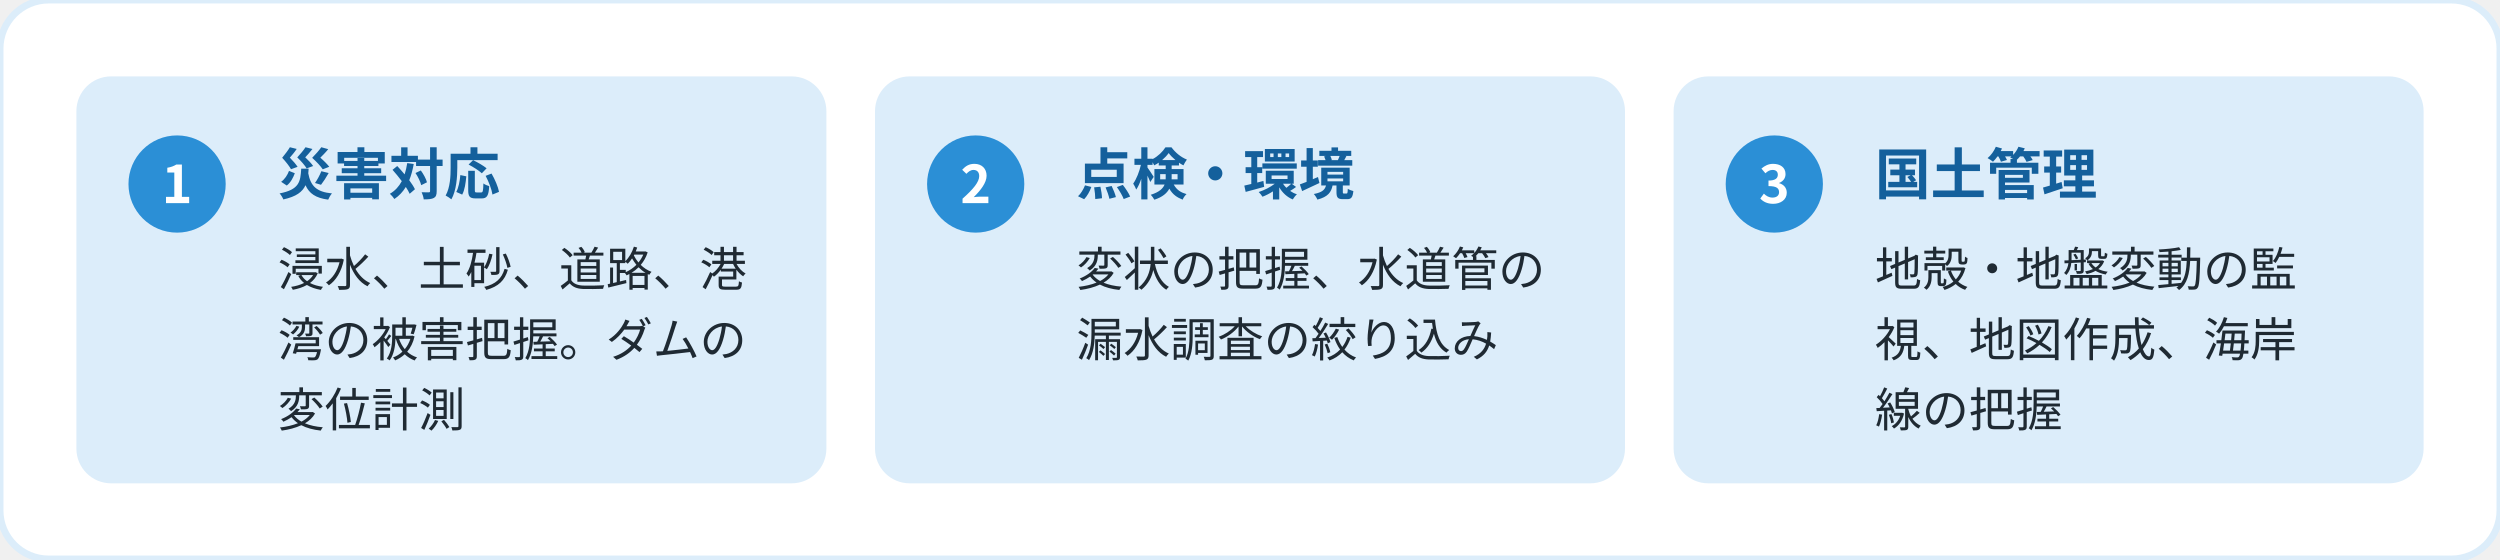
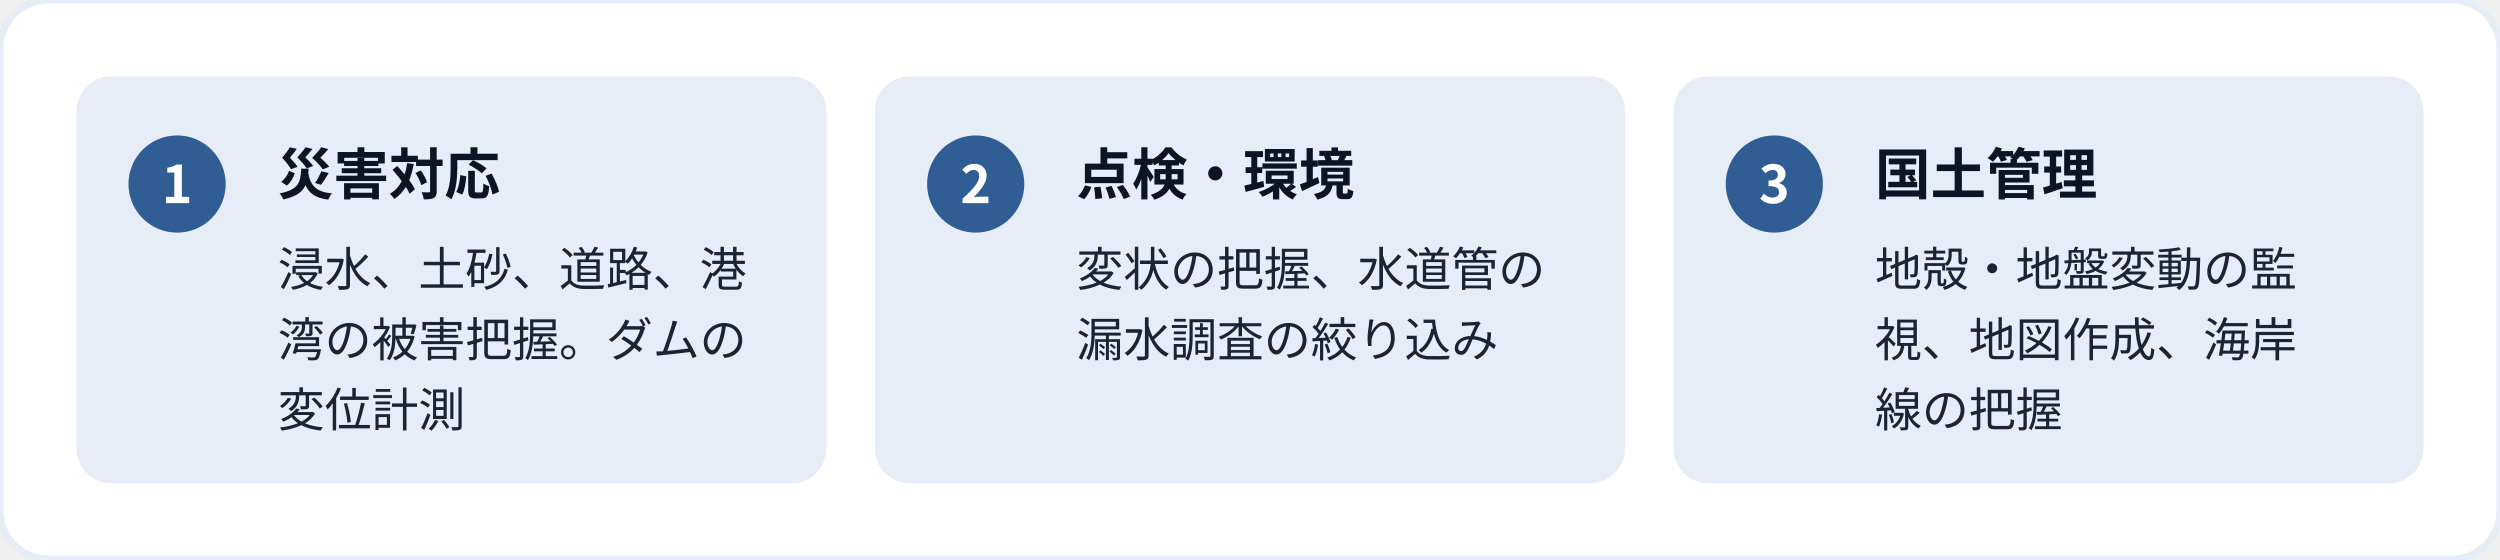
<svg xmlns="http://www.w3.org/2000/svg" viewBox="0 0 720 161" font-family="'Noto Sans CJK JP','Noto Sans JP','Hiragino Sans','Yu Gothic','Meiryo',sans-serif" role="img">
  <defs>
-     <marker id="ah-2b8fd6" viewBox="0 0 10 10" refX="7" refY="5" markerWidth="5" markerHeight="5" orient="auto-start-reverse">
-       <path d="M0,0 L10,5 L0,10 z" fill="#2b8fd6" />
+     <marker id="ah-2f5d94" viewBox="0 0 10 10" refX="7" refY="5" markerWidth="5" markerHeight="5" orient="auto-start-reverse">
+       <path d="M0,0 L10,5 L0,10 z" fill="#2f5d94" />
    </marker>
-     <marker id="ah-e8943a" viewBox="0 0 10 10" refX="7" refY="5" markerWidth="5" markerHeight="5" orient="auto-start-reverse">
-       <path d="M0,0 L10,5 L0,10 z" fill="#e8943a" />
+     <marker id="ah-ff6b2c" viewBox="0 0 10 10" refX="7" refY="5" markerWidth="5" markerHeight="5" orient="auto-start-reverse">
+       <path d="M0,0 L10,5 L0,10 z" fill="#ff6b2c" />
    </marker>
    <marker id="ah-8a949c" viewBox="0 0 10 10" refX="7" refY="5" markerWidth="5" markerHeight="5" orient="auto-start-reverse">
      <path d="M0,0 L10,5 L0,10 z" fill="#8a949c" />
    </marker>
-     <marker id="ah-14609c" viewBox="0 0 10 10" refX="7" refY="5" markerWidth="5" markerHeight="5" orient="auto-start-reverse">
-       <path d="M0,0 L10,5 L0,10 z" fill="#14609c" />
+     <marker id="ah-0b1524" viewBox="0 0 10 10" refX="7" refY="5" markerWidth="5" markerHeight="5" orient="auto-start-reverse">
+       <path d="M0,0 L10,5 L0,10 z" fill="#0b1524" />
    </marker>
-     <marker id="ah-1f2a33" viewBox="0 0 10 10" refX="7" refY="5" markerWidth="5" markerHeight="5" orient="auto-start-reverse">
-       <path d="M0,0 L10,5 L0,10 z" fill="#1f2a33" />
+     <marker id="ah-1a2433" viewBox="0 0 10 10" refX="7" refY="5" markerWidth="5" markerHeight="5" orient="auto-start-reverse">
+       <path d="M0,0 L10,5 L0,10 z" fill="#1a2433" />
    </marker>
  </defs>
-   <rect width="720" height="161" rx="14" fill="#ffffff" stroke="#dcedfa" stroke-width="2" />
-   <rect x="22.0" y="22.0" width="216.0" height="117.2" rx="10" fill="#dcedfa" stroke="none" stroke-width="1.5" />
-   <circle cx="51.0" cy="53.0" r="14" fill="#2b8fd6" />
+   <rect width="720" height="161" rx="14" fill="#ffffff" stroke="#e6edf6" stroke-width="2" />
+   <rect x="22.0" y="22.0" width="216.0" height="117.2" rx="10" fill="#e6edf6" stroke="none" stroke-width="1.5" />
+   <circle cx="51.0" cy="53.0" r="14" fill="#2f5d94" />
  <text font-size="15" fill="#fff" font-weight="bold" text-anchor="middle">
    <tspan x="51.0" y="58.5">1</tspan>
  </text>
-   <text font-size="16" fill="#14609c" font-weight="bold" text-anchor="start">
+   <text font-size="16" fill="#0b1524" font-weight="bold" text-anchor="start">
    <tspan x="80.0" y="56.0">災害対応</tspan>
  </text>
-   <text font-size="13.5" fill="#1f2a33" font-weight="normal" text-anchor="start">
+   <text font-size="13.5" fill="#1a2433" font-weight="normal" text-anchor="start">
    <tspan x="80.0" y="82.4">浸水、土砂、道路、港</tspan>
    <tspan x="80.0" y="102.7">湾の被害把握。ダムの</tspan>
    <tspan x="80.0" y="122.9">変位計測</tspan>
  </text>
-   <rect x="252.0" y="22.0" width="216.0" height="117.2" rx="10" fill="#dcedfa" stroke="none" stroke-width="1.5" />
-   <circle cx="281.0" cy="53.0" r="14" fill="#2b8fd6" />
+   <rect x="252.0" y="22.0" width="216.0" height="117.2" rx="10" fill="#e6edf6" stroke="none" stroke-width="1.5" />
+   <circle cx="281.0" cy="53.0" r="14" fill="#2f5d94" />
  <text font-size="15" fill="#fff" font-weight="bold" text-anchor="middle">
    <tspan x="281.0" y="58.5">2</tspan>
  </text>
-   <text font-size="16" fill="#14609c" font-weight="bold" text-anchor="start">
+   <text font-size="16" fill="#0b1524" font-weight="bold" text-anchor="start">
    <tspan x="310.0" y="56.0">点検・環境</tspan>
  </text>
-   <text font-size="13.5" fill="#1f2a33" font-weight="normal" text-anchor="start">
+   <text font-size="13.5" fill="#1a2433" font-weight="normal" text-anchor="start">
    <tspan x="310.0" y="82.4">変状の把握、水道管の</tspan>
    <tspan x="310.0" y="102.7">漏水調査の絞り込み</tspan>
  </text>
-   <rect x="482.0" y="22.0" width="216.0" height="117.2" rx="10" fill="#dcedfa" stroke="none" stroke-width="1.5" />
-   <circle cx="511.0" cy="53.0" r="14" fill="#2b8fd6" />
+   <rect x="482.0" y="22.0" width="216.0" height="117.2" rx="10" fill="#e6edf6" stroke="none" stroke-width="1.5" />
+   <circle cx="511.0" cy="53.0" r="14" fill="#2f5d94" />
  <text font-size="15" fill="#fff" font-weight="bold" text-anchor="middle">
    <tspan x="511.0" y="58.5">3</tspan>
  </text>
-   <text font-size="16" fill="#14609c" font-weight="bold" text-anchor="start">
+   <text font-size="16" fill="#0b1524" font-weight="bold" text-anchor="start">
    <tspan x="540.0" y="56.0">国土管理</tspan>
  </text>
-   <text font-size="13.5" fill="#1f2a33" font-weight="normal" text-anchor="start">
+   <text font-size="13.5" fill="#1a2433" font-weight="normal" text-anchor="start">
    <tspan x="540.0" y="82.4">地殻・地盤変動の監</tspan>
    <tspan x="540.0" y="102.7">視、地図作成、海岸</tspan>
    <tspan x="540.0" y="122.9">線の把握</tspan>
  </text>
</svg>
